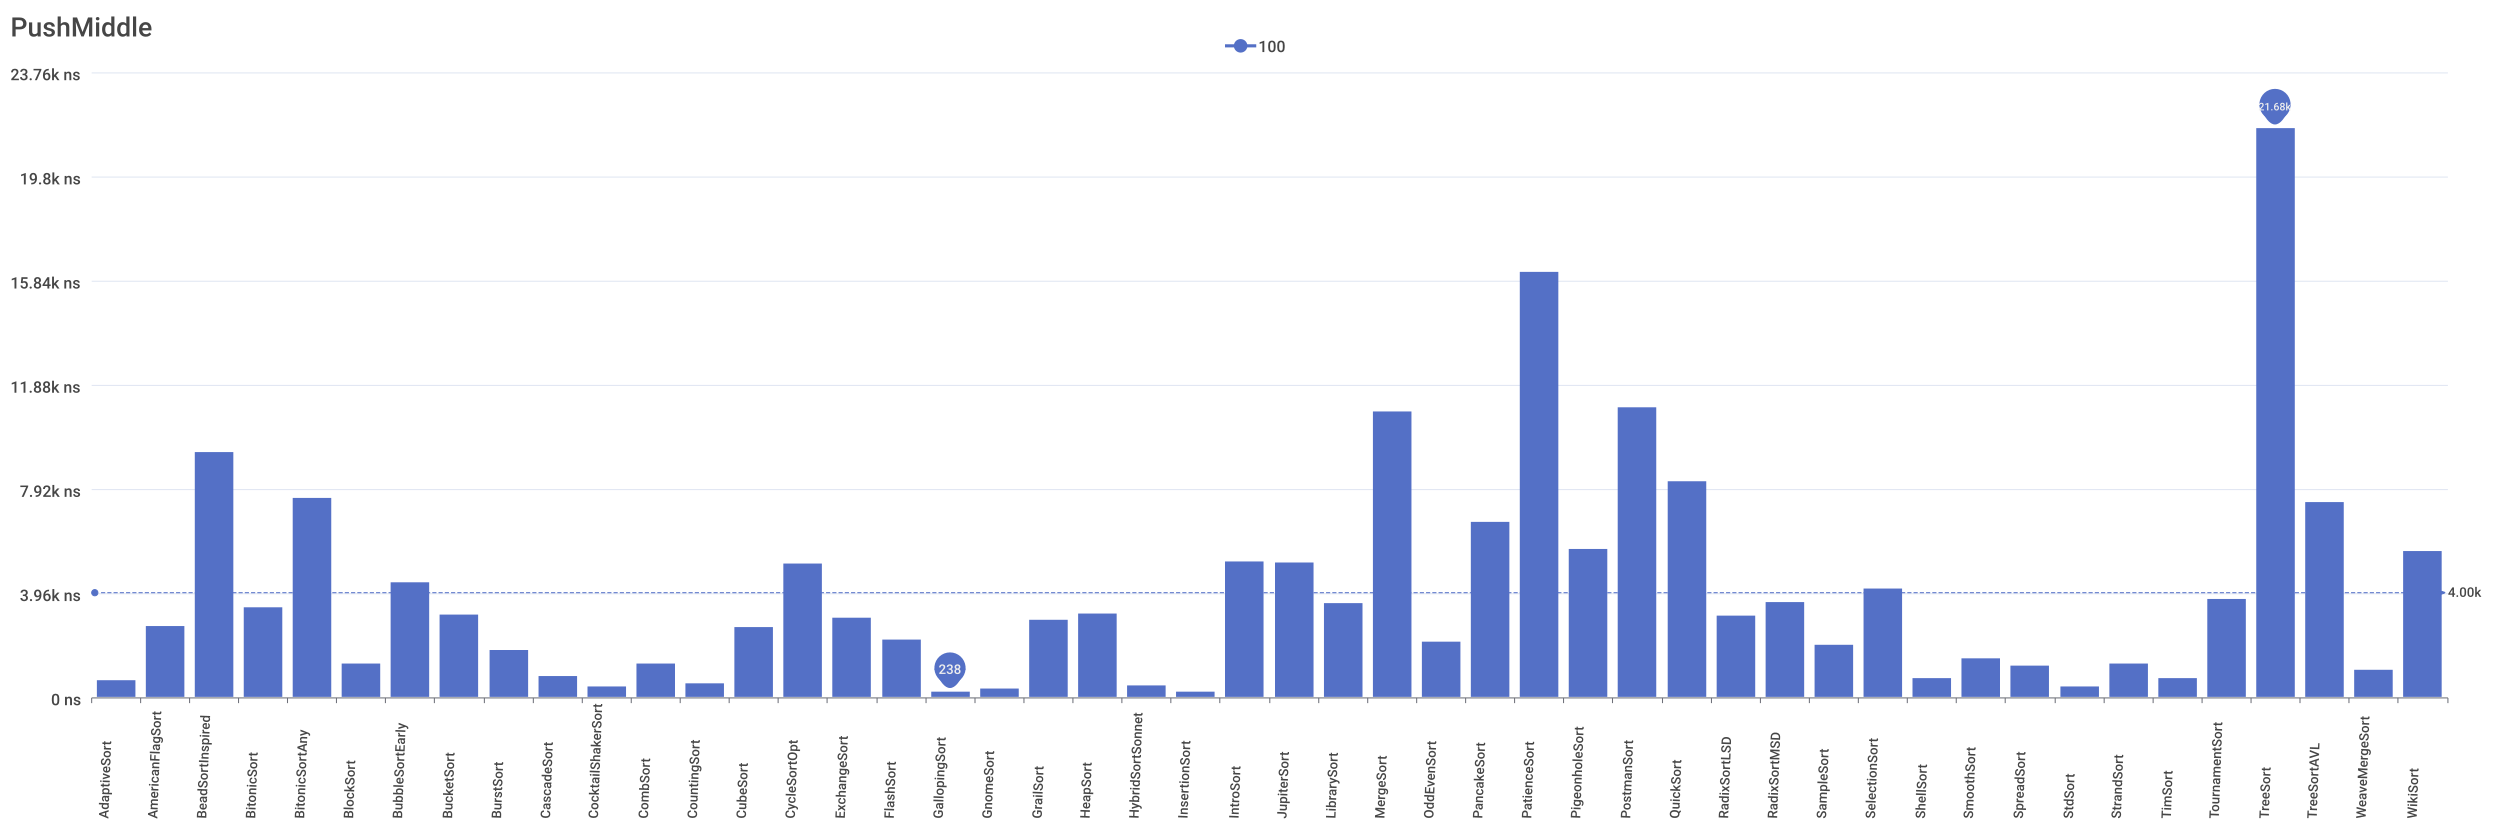
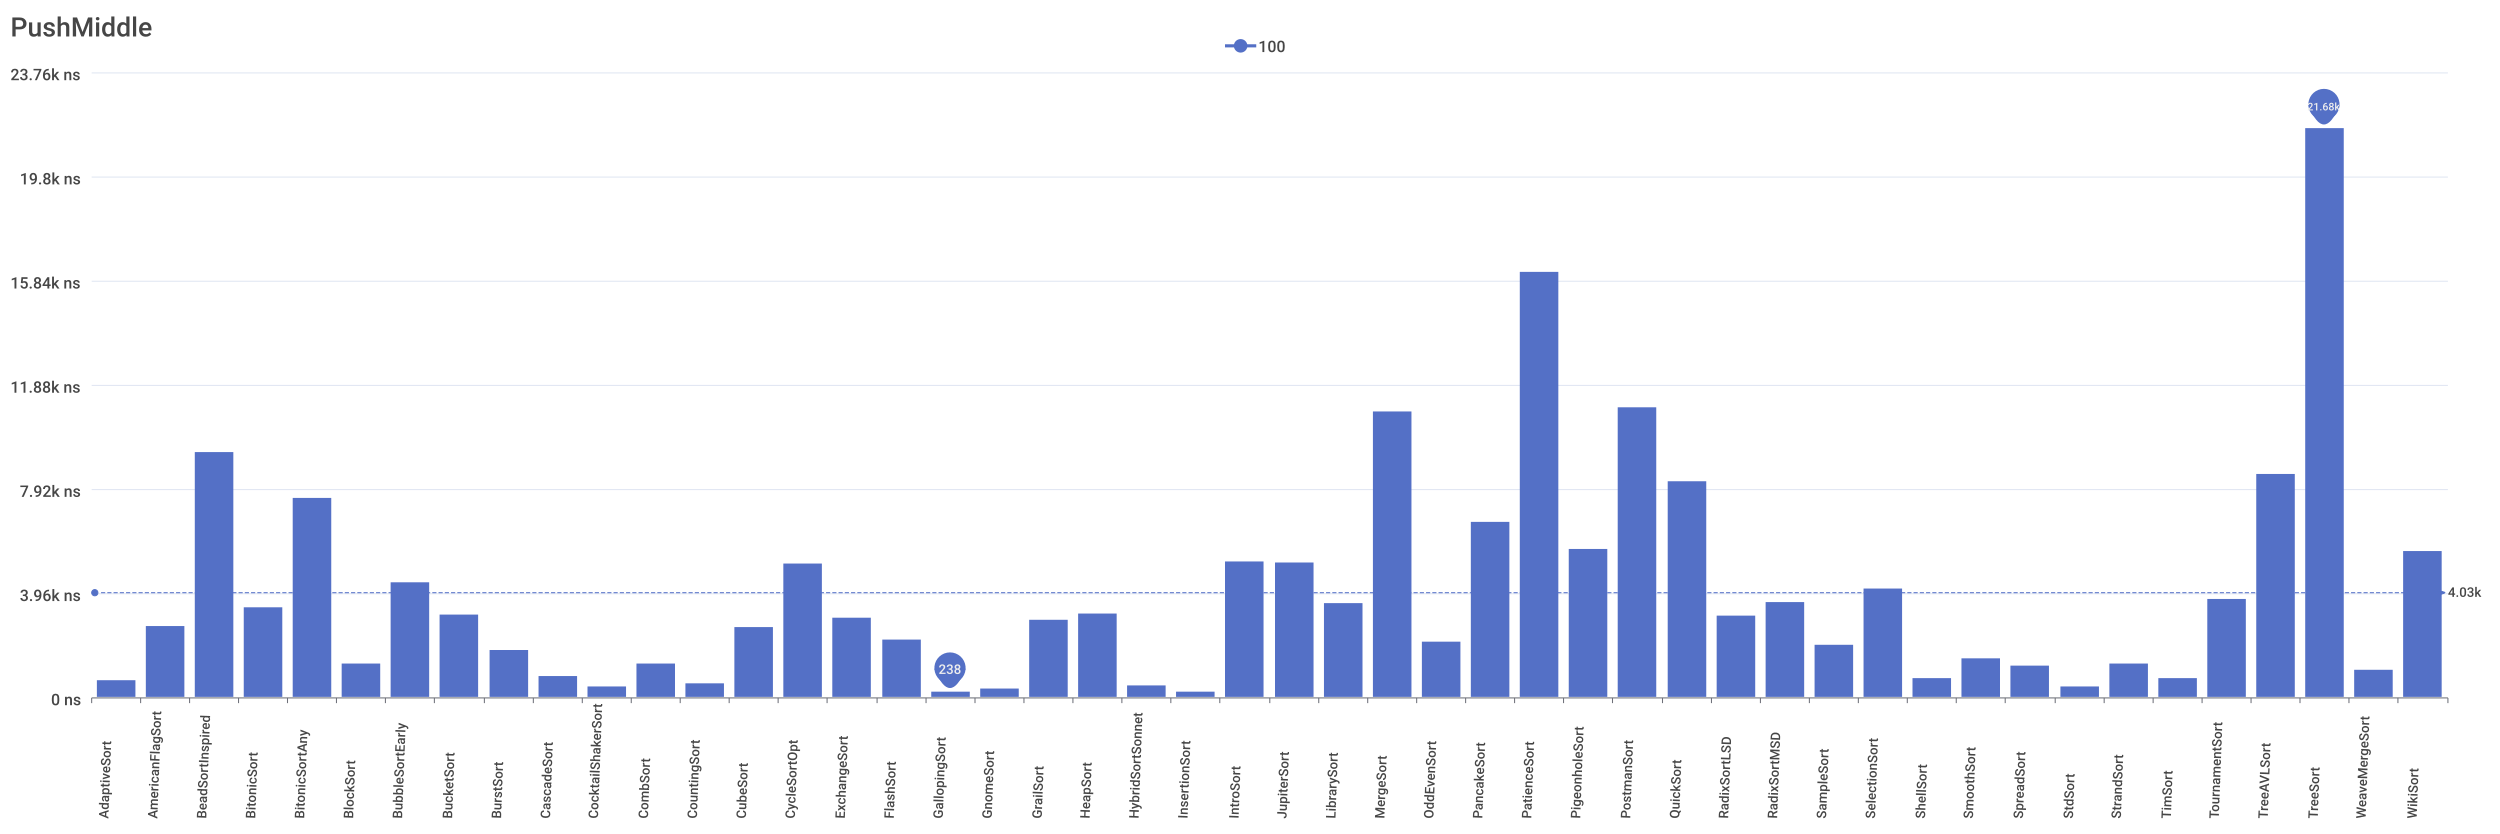
<svg xmlns="http://www.w3.org/2000/svg" width="2400" height="800">\n<path d="M 0 0 L 2400 0 L 2400 800 L 0 800 L 0 0" style="stroke-width:0;stroke:none;fill:rgba(255,255,255,1.0)" />
  <path d="M 1176 44 L 1206 44" style="stroke-width:3;stroke:rgba(84,112,198,1.0);fill:rgba(84,112,198,1.0)" />
  <circle cx="1191" cy="44" r="5" style="stroke-width:3;stroke:rgba(84,112,198,1.0);fill:rgba(84,112,198,1.0)" />
  <path d="" style="stroke-width:3;stroke:rgba(84,112,198,1.0);fill:rgba(84,112,198,1.0)" />
  <text x="1208" y="50" style="stroke-width:0;stroke:none;fill:rgba(70,70,70,1.0);font-size:15.3px;font-family:'Roboto Medium',sans-serif">100</text>
  <text x="10" y="35" style="stroke-width:0;stroke:none;fill:rgba(70,70,70,1.0);font-size:25.6px;font-family:'Roboto Medium',sans-serif">PushMiddle</text>
  <text x="10" y="77" style="stroke-width:0;stroke:none;fill:rgba(70,70,70,1.0);font-size:15.3px;font-family:'Roboto Medium',sans-serif">23.76k ns</text>
  <text x="19" y="177" style="stroke-width:0;stroke:none;fill:rgba(70,70,70,1.0);font-size:15.3px;font-family:'Roboto Medium',sans-serif">19.8k ns</text>
  <text x="10" y="277" style="stroke-width:0;stroke:none;fill:rgba(70,70,70,1.0);font-size:15.3px;font-family:'Roboto Medium',sans-serif">15.84k ns</text>
  <text x="10" y="377" style="stroke-width:0;stroke:none;fill:rgba(70,70,70,1.0);font-size:15.3px;font-family:'Roboto Medium',sans-serif">11.88k ns</text>
  <text x="19" y="477" style="stroke-width:0;stroke:none;fill:rgba(70,70,70,1.0);font-size:15.3px;font-family:'Roboto Medium',sans-serif">7.92k ns</text>
  <text x="19" y="577" style="stroke-width:0;stroke:none;fill:rgba(70,70,70,1.0);font-size:15.3px;font-family:'Roboto Medium',sans-serif">3.96k ns</text>
  <text x="49" y="677" style="stroke-width:0;stroke:none;fill:rgba(70,70,70,1.0);font-size:15.3px;font-family:'Roboto Medium',sans-serif">0 ns</text>
  <path d="M 88 70 L 2350 70" style="stroke-width:1;stroke:rgba(224,230,242,1.0);fill:none" />
  <path d="M 88 170 L 2350 170" style="stroke-width:1;stroke:rgba(224,230,242,1.0);fill:none" />
  <path d="M 88 270 L 2350 270" style="stroke-width:1;stroke:rgba(224,230,242,1.0);fill:none" />
  <path d="M 88 370 L 2350 370" style="stroke-width:1;stroke:rgba(224,230,242,1.0);fill:none" />
  <path d="M 88 470 L 2350 470" style="stroke-width:1;stroke:rgba(224,230,242,1.0);fill:none" />
  <path d="M 88 570 L 2350 570" style="stroke-width:1;stroke:rgba(224,230,242,1.0);fill:none" />
  <path d="M 88 675 L 88 670" style="stroke-width:1;stroke:rgba(110,112,121,1.0);fill:none" />
  <path d="M 135 675 L 135 670" style="stroke-width:1;stroke:rgba(110,112,121,1.0);fill:none" />
  <path d="M 182 675 L 182 670" style="stroke-width:1;stroke:rgba(110,112,121,1.0);fill:none" />
  <path d="M 229 675 L 229 670" style="stroke-width:1;stroke:rgba(110,112,121,1.0);fill:none" />
  <path d="M 276 675 L 276 670" style="stroke-width:1;stroke:rgba(110,112,121,1.0);fill:none" />
  <path d="M 323 675 L 323 670" style="stroke-width:1;stroke:rgba(110,112,121,1.0);fill:none" />
  <path d="M 370 675 L 370 670" style="stroke-width:1;stroke:rgba(110,112,121,1.0);fill:none" />
  <path d="M 417 675 L 417 670" style="stroke-width:1;stroke:rgba(110,112,121,1.0);fill:none" />
  <path d="M 465 675 L 465 670" style="stroke-width:1;stroke:rgba(110,112,121,1.0);fill:none" />
  <path d="M 512 675 L 512 670" style="stroke-width:1;stroke:rgba(110,112,121,1.0);fill:none" />
  <path d="M 559 675 L 559 670" style="stroke-width:1;stroke:rgba(110,112,121,1.0);fill:none" />
  <path d="M 606 675 L 606 670" style="stroke-width:1;stroke:rgba(110,112,121,1.0);fill:none" />
  <path d="M 653 675 L 653 670" style="stroke-width:1;stroke:rgba(110,112,121,1.0);fill:none" />
  <path d="M 700 675 L 700 670" style="stroke-width:1;stroke:rgba(110,112,121,1.0);fill:none" />
  <path d="M 747 675 L 747 670" style="stroke-width:1;stroke:rgba(110,112,121,1.0);fill:none" />
  <path d="M 794 675 L 794 670" style="stroke-width:1;stroke:rgba(110,112,121,1.0);fill:none" />
  <path d="M 842 675 L 842 670" style="stroke-width:1;stroke:rgba(110,112,121,1.0);fill:none" />
  <path d="M 889 675 L 889 670" style="stroke-width:1;stroke:rgba(110,112,121,1.0);fill:none" />
  <path d="M 936 675 L 936 670" style="stroke-width:1;stroke:rgba(110,112,121,1.0);fill:none" />
  <path d="M 983 675 L 983 670" style="stroke-width:1;stroke:rgba(110,112,121,1.0);fill:none" />
  <path d="M 1030 675 L 1030 670" style="stroke-width:1;stroke:rgba(110,112,121,1.0);fill:none" />
  <path d="M 1077 675 L 1077 670" style="stroke-width:1;stroke:rgba(110,112,121,1.0);fill:none" />
  <path d="M 1124 675 L 1124 670" style="stroke-width:1;stroke:rgba(110,112,121,1.0);fill:none" />
  <path d="M 1171 675 L 1171 670" style="stroke-width:1;stroke:rgba(110,112,121,1.0);fill:none" />
  <path d="M 1219 675 L 1219 670" style="stroke-width:1;stroke:rgba(110,112,121,1.0);fill:none" />
  <path d="M 1266 675 L 1266 670" style="stroke-width:1;stroke:rgba(110,112,121,1.0);fill:none" />
  <path d="M 1313 675 L 1313 670" style="stroke-width:1;stroke:rgba(110,112,121,1.0);fill:none" />
  <path d="M 1360 675 L 1360 670" style="stroke-width:1;stroke:rgba(110,112,121,1.0);fill:none" />
  <path d="M 1407 675 L 1407 670" style="stroke-width:1;stroke:rgba(110,112,121,1.0);fill:none" />
  <path d="M 1454 675 L 1454 670" style="stroke-width:1;stroke:rgba(110,112,121,1.0);fill:none" />
  <path d="M 1501 675 L 1501 670" style="stroke-width:1;stroke:rgba(110,112,121,1.0);fill:none" />
  <path d="M 1548 675 L 1548 670" style="stroke-width:1;stroke:rgba(110,112,121,1.0);fill:none" />
  <path d="M 1596 675 L 1596 670" style="stroke-width:1;stroke:rgba(110,112,121,1.0);fill:none" />
  <path d="M 1643 675 L 1643 670" style="stroke-width:1;stroke:rgba(110,112,121,1.0);fill:none" />
  <path d="M 1690 675 L 1690 670" style="stroke-width:1;stroke:rgba(110,112,121,1.0);fill:none" />
  <path d="M 1737 675 L 1737 670" style="stroke-width:1;stroke:rgba(110,112,121,1.0);fill:none" />
  <path d="M 1784 675 L 1784 670" style="stroke-width:1;stroke:rgba(110,112,121,1.0);fill:none" />
  <path d="M 1831 675 L 1831 670" style="stroke-width:1;stroke:rgba(110,112,121,1.0);fill:none" />
  <path d="M 1878 675 L 1878 670" style="stroke-width:1;stroke:rgba(110,112,121,1.0);fill:none" />
  <path d="M 1925 675 L 1925 670" style="stroke-width:1;stroke:rgba(110,112,121,1.0);fill:none" />
  <path d="M 1973 675 L 1973 670" style="stroke-width:1;stroke:rgba(110,112,121,1.0);fill:none" />
  <path d="M 2020 675 L 2020 670" style="stroke-width:1;stroke:rgba(110,112,121,1.0);fill:none" />
  <path d="M 2067 675 L 2067 670" style="stroke-width:1;stroke:rgba(110,112,121,1.0);fill:none" />
  <path d="M 2114 675 L 2114 670" style="stroke-width:1;stroke:rgba(110,112,121,1.0);fill:none" />
  <path d="M 2161 675 L 2161 670" style="stroke-width:1;stroke:rgba(110,112,121,1.0);fill:none" />
  <path d="M 2208 675 L 2208 670" style="stroke-width:1;stroke:rgba(110,112,121,1.0);fill:none" />
  <path d="M 2255 675 L 2255 670" style="stroke-width:1;stroke:rgba(110,112,121,1.0);fill:none" />
  <path d="M 2302 675 L 2302 670" style="stroke-width:1;stroke:rgba(110,112,121,1.0);fill:none" />
  <path d="M 2350 675 L 2350 670" style="stroke-width:1;stroke:rgba(110,112,121,1.0);fill:none" />
  <path d="M 88 670 L 2350 670" style="stroke-width:1;stroke:rgba(110,112,121,1.0);fill:none" />
  <text x="104" y="786" style="stroke-width:0;stroke:none;fill:rgba(70,70,70,1.0);font-size:12.8px;font-family:'Roboto Medium',sans-serif" transform="rotate(272.15,104,786)">AdaptiveSort</text>
  <text x="151" y="786" style="stroke-width:0;stroke:none;fill:rgba(70,70,70,1.0);font-size:12.8px;font-family:'Roboto Medium',sans-serif" transform="rotate(272.15,151,786)">AmericanFlagSort</text>
  <text x="198" y="786" style="stroke-width:0;stroke:none;fill:rgba(70,70,70,1.0);font-size:12.8px;font-family:'Roboto Medium',sans-serif" transform="rotate(272.15,198,786)">BeadSortInspired</text>
  <text x="245" y="786" style="stroke-width:0;stroke:none;fill:rgba(70,70,70,1.0);font-size:12.8px;font-family:'Roboto Medium',sans-serif" transform="rotate(272.15,245,786)">BitonicSort</text>
  <text x="292" y="786" style="stroke-width:0;stroke:none;fill:rgba(70,70,70,1.0);font-size:12.8px;font-family:'Roboto Medium',sans-serif" transform="rotate(272.15,292,786)">BitonicSortAny</text>
  <text x="339" y="786" style="stroke-width:0;stroke:none;fill:rgba(70,70,70,1.0);font-size:12.8px;font-family:'Roboto Medium',sans-serif" transform="rotate(272.15,339,786)">BlockSort</text>
  <text x="386" y="786" style="stroke-width:0;stroke:none;fill:rgba(70,70,70,1.0);font-size:12.8px;font-family:'Roboto Medium',sans-serif" transform="rotate(272.15,386,786)">BubbleSortEarly</text>
  <text x="434" y="786" style="stroke-width:0;stroke:none;fill:rgba(70,70,70,1.0);font-size:12.8px;font-family:'Roboto Medium',sans-serif" transform="rotate(272.15,434,786)">BucketSort</text>
  <text x="481" y="786" style="stroke-width:0;stroke:none;fill:rgba(70,70,70,1.0);font-size:12.8px;font-family:'Roboto Medium',sans-serif" transform="rotate(272.15,481,786)">BurstSort</text>
  <text x="528" y="786" style="stroke-width:0;stroke:none;fill:rgba(70,70,70,1.0);font-size:12.8px;font-family:'Roboto Medium',sans-serif" transform="rotate(272.15,528,786)">CascadeSort</text>
  <text x="574" y="786" style="stroke-width:0;stroke:none;fill:rgba(70,70,70,1.0);font-size:12.8px;font-family:'Roboto Medium',sans-serif" transform="rotate(272.15,574,786)">CocktailShakerSort</text>
  <text x="622" y="786" style="stroke-width:0;stroke:none;fill:rgba(70,70,70,1.0);font-size:12.8px;font-family:'Roboto Medium',sans-serif" transform="rotate(272.15,622,786)">CombSort</text>
  <text x="669" y="786" style="stroke-width:0;stroke:none;fill:rgba(70,70,70,1.0);font-size:12.8px;font-family:'Roboto Medium',sans-serif" transform="rotate(272.15,669,786)">CountingSort</text>
  <text x="716" y="786" style="stroke-width:0;stroke:none;fill:rgba(70,70,70,1.0);font-size:12.8px;font-family:'Roboto Medium',sans-serif" transform="rotate(272.15,716,786)">CubeSort</text>
  <text x="763" y="786" style="stroke-width:0;stroke:none;fill:rgba(70,70,70,1.0);font-size:12.8px;font-family:'Roboto Medium',sans-serif" transform="rotate(272.15,763,786)">CycleSortOpt</text>
  <text x="811" y="786" style="stroke-width:0;stroke:none;fill:rgba(70,70,70,1.0);font-size:12.8px;font-family:'Roboto Medium',sans-serif" transform="rotate(272.15,811,786)">ExchangeSort</text>
  <text x="858" y="786" style="stroke-width:0;stroke:none;fill:rgba(70,70,70,1.0);font-size:12.8px;font-family:'Roboto Medium',sans-serif" transform="rotate(272.15,858,786)">FlashSort</text>
  <text x="905" y="786" style="stroke-width:0;stroke:none;fill:rgba(70,70,70,1.0);font-size:12.8px;font-family:'Roboto Medium',sans-serif" transform="rotate(272.15,905,786)">GallopingSort</text>
  <text x="952" y="786" style="stroke-width:0;stroke:none;fill:rgba(70,70,70,1.0);font-size:12.8px;font-family:'Roboto Medium',sans-serif" transform="rotate(272.15,952,786)">GnomeSort</text>
  <text x="1000" y="786" style="stroke-width:0;stroke:none;fill:rgba(70,70,70,1.0);font-size:12.8px;font-family:'Roboto Medium',sans-serif" transform="rotate(272.15,1000,786)">GrailSort</text>
  <text x="1046" y="786" style="stroke-width:0;stroke:none;fill:rgba(70,70,70,1.0);font-size:12.8px;font-family:'Roboto Medium',sans-serif" transform="rotate(272.15,1046,786)">HeapSort</text>
  <text x="1093" y="786" style="stroke-width:0;stroke:none;fill:rgba(70,70,70,1.0);font-size:12.8px;font-family:'Roboto Medium',sans-serif" transform="rotate(272.15,1093,786)">HybridSortSonnet</text>
  <text x="1140" y="786" style="stroke-width:0;stroke:none;fill:rgba(70,70,70,1.0);font-size:12.8px;font-family:'Roboto Medium',sans-serif" transform="rotate(272.15,1140,786)">InsertionSort</text>
  <text x="1189" y="786" style="stroke-width:0;stroke:none;fill:rgba(70,70,70,1.0);font-size:12.8px;font-family:'Roboto Medium',sans-serif" transform="rotate(272.15,1189,786)">IntroSort</text>
  <text x="1235" y="786" style="stroke-width:0;stroke:none;fill:rgba(70,70,70,1.0);font-size:12.8px;font-family:'Roboto Medium',sans-serif" transform="rotate(272.15,1235,786)">JupiterSort</text>
  <text x="1282" y="786" style="stroke-width:0;stroke:none;fill:rgba(70,70,70,1.0);font-size:12.8px;font-family:'Roboto Medium',sans-serif" transform="rotate(272.15,1282,786)">LibrarySort</text>
  <text x="1329" y="786" style="stroke-width:0;stroke:none;fill:rgba(70,70,70,1.0);font-size:12.8px;font-family:'Roboto Medium',sans-serif" transform="rotate(272.15,1329,786)">MergeSort</text>
  <text x="1376" y="786" style="stroke-width:0;stroke:none;fill:rgba(70,70,70,1.0);font-size:12.8px;font-family:'Roboto Medium',sans-serif" transform="rotate(272.15,1376,786)">OddEvenSort</text>
  <text x="1423" y="786" style="stroke-width:0;stroke:none;fill:rgba(70,70,70,1.0);font-size:12.8px;font-family:'Roboto Medium',sans-serif" transform="rotate(272.15,1423,786)">PancakeSort</text>
  <text x="1470" y="786" style="stroke-width:0;stroke:none;fill:rgba(70,70,70,1.0);font-size:12.8px;font-family:'Roboto Medium',sans-serif" transform="rotate(272.15,1470,786)">PatienceSort</text>
  <text x="1517" y="786" style="stroke-width:0;stroke:none;fill:rgba(70,70,70,1.0);font-size:12.8px;font-family:'Roboto Medium',sans-serif" transform="rotate(272.15,1517,786)">PigeonholeSort</text>
  <text x="1565" y="786" style="stroke-width:0;stroke:none;fill:rgba(70,70,70,1.0);font-size:12.8px;font-family:'Roboto Medium',sans-serif" transform="rotate(272.15,1565,786)">PostmanSort</text>
  <text x="1612" y="786" style="stroke-width:0;stroke:none;fill:rgba(70,70,70,1.0);font-size:12.8px;font-family:'Roboto Medium',sans-serif" transform="rotate(272.15,1612,786)">QuickSort</text>
  <text x="1659" y="786" style="stroke-width:0;stroke:none;fill:rgba(70,70,70,1.0);font-size:12.8px;font-family:'Roboto Medium',sans-serif" transform="rotate(272.15,1659,786)">RadixSortLSD</text>
  <text x="1706" y="786" style="stroke-width:0;stroke:none;fill:rgba(70,70,70,1.0);font-size:12.8px;font-family:'Roboto Medium',sans-serif" transform="rotate(272.15,1706,786)">RadixSortMSD</text>
  <text x="1753" y="786" style="stroke-width:0;stroke:none;fill:rgba(70,70,70,1.0);font-size:12.8px;font-family:'Roboto Medium',sans-serif" transform="rotate(272.15,1753,786)">SampleSort</text>
  <text x="1800" y="786" style="stroke-width:0;stroke:none;fill:rgba(70,70,70,1.0);font-size:12.8px;font-family:'Roboto Medium',sans-serif" transform="rotate(272.15,1800,786)">SelectionSort</text>
  <text x="1848" y="786" style="stroke-width:0;stroke:none;fill:rgba(70,70,70,1.0);font-size:12.8px;font-family:'Roboto Medium',sans-serif" transform="rotate(272.15,1848,786)">ShellSort</text>
  <text x="1894" y="786" style="stroke-width:0;stroke:none;fill:rgba(70,70,70,1.0);font-size:12.8px;font-family:'Roboto Medium',sans-serif" transform="rotate(272.15,1894,786)">SmoothSort</text>
  <text x="1942" y="786" style="stroke-width:0;stroke:none;fill:rgba(70,70,70,1.0);font-size:12.8px;font-family:'Roboto Medium',sans-serif" transform="rotate(272.15,1942,786)">SpreadSort</text>
  <text x="1990" y="786" style="stroke-width:0;stroke:none;fill:rgba(70,70,70,1.0);font-size:12.8px;font-family:'Roboto Medium',sans-serif" transform="rotate(272.15,1990,786)">StdSort</text>
  <text x="2036" y="786" style="stroke-width:0;stroke:none;fill:rgba(70,70,70,1.0);font-size:12.8px;font-family:'Roboto Medium',sans-serif" transform="rotate(272.15,2036,786)">StrandSort</text>
  <text x="2084" y="786" style="stroke-width:0;stroke:none;fill:rgba(70,70,70,1.0);font-size:12.8px;font-family:'Roboto Medium',sans-serif" transform="rotate(272.15,2084,786)">TimSort</text>
  <text x="2130" y="786" style="stroke-width:0;stroke:none;fill:rgba(70,70,70,1.0);font-size:12.8px;font-family:'Roboto Medium',sans-serif" transform="rotate(272.15,2130,786)">TournamentSort</text>
-   <text x="2178" y="786" style="stroke-width:0;stroke:none;fill:rgba(70,70,70,1.0);font-size:12.8px;font-family:'Roboto Medium',sans-serif" transform="rotate(272.15,2178,786)">TreeSort</text>
-   <text x="2224" y="786" style="stroke-width:0;stroke:none;fill:rgba(70,70,70,1.0);font-size:12.8px;font-family:'Roboto Medium',sans-serif" transform="rotate(272.15,2224,786)">TreeSortAVL</text>
+   <text x="2177" y="786" style="stroke-width:0;stroke:none;fill:rgba(70,70,70,1.0);font-size:12.8px;font-family:'Roboto Medium',sans-serif" transform="rotate(272.15,2177,786)">TreeAVLSort</text>
+   <text x="2225" y="786" style="stroke-width:0;stroke:none;fill:rgba(70,70,70,1.0);font-size:12.8px;font-family:'Roboto Medium',sans-serif" transform="rotate(272.15,2225,786)">TreeSort</text>
  <text x="2271" y="786" style="stroke-width:0;stroke:none;fill:rgba(70,70,70,1.0);font-size:12.8px;font-family:'Roboto Medium',sans-serif" transform="rotate(272.15,2271,786)">WeaveMergeSort</text>
  <text x="2320" y="786" style="stroke-width:0;stroke:none;fill:rgba(70,70,70,1.0);font-size:12.8px;font-family:'Roboto Medium',sans-serif" transform="rotate(272.15,2320,786)">WikiSort</text>
  <path d="M 93 653 L 130 653 L 130 669 L 93 669 L 93 653" style="stroke-width:0;stroke:none;fill:rgba(84,112,198,1.0)" />
  <path d="M 140 601 L 177 601 L 177 669 L 140 669 L 140 601" style="stroke-width:0;stroke:none;fill:rgba(84,112,198,1.0)" />
  <path d="M 187 434 L 224 434 L 224 669 L 187 669 L 187 434" style="stroke-width:0;stroke:none;fill:rgba(84,112,198,1.0)" />
  <path d="M 234 583 L 271 583 L 271 669 L 234 669 L 234 583" style="stroke-width:0;stroke:none;fill:rgba(84,112,198,1.0)" />
  <path d="M 281 478 L 318 478 L 318 669 L 281 669 L 281 478" style="stroke-width:0;stroke:none;fill:rgba(84,112,198,1.0)" />
  <path d="M 328 637 L 365 637 L 365 669 L 328 669 L 328 637" style="stroke-width:0;stroke:none;fill:rgba(84,112,198,1.0)" />
  <path d="M 375 559 L 412 559 L 412 669 L 375 669 L 375 559" style="stroke-width:0;stroke:none;fill:rgba(84,112,198,1.0)" />
  <path d="M 422 590 L 459 590 L 459 669 L 422 669 L 422 590" style="stroke-width:0;stroke:none;fill:rgba(84,112,198,1.0)" />
  <path d="M 470 624 L 507 624 L 507 669 L 470 669 L 470 624" style="stroke-width:0;stroke:none;fill:rgba(84,112,198,1.0)" />
  <path d="M 517 649 L 554 649 L 554 669 L 517 669 L 517 649" style="stroke-width:0;stroke:none;fill:rgba(84,112,198,1.0)" />
  <path d="M 564 659 L 601 659 L 601 669 L 564 669 L 564 659" style="stroke-width:0;stroke:none;fill:rgba(84,112,198,1.0)" />
  <path d="M 611 637 L 648 637 L 648 669 L 611 669 L 611 637" style="stroke-width:0;stroke:none;fill:rgba(84,112,198,1.0)" />
  <path d="M 658 656 L 695 656 L 695 669 L 658 669 L 658 656" style="stroke-width:0;stroke:none;fill:rgba(84,112,198,1.0)" />
  <path d="M 705 602 L 742 602 L 742 669 L 705 669 L 705 602" style="stroke-width:0;stroke:none;fill:rgba(84,112,198,1.0)" />
  <path d="M 752 541 L 789 541 L 789 669 L 752 669 L 752 541" style="stroke-width:0;stroke:none;fill:rgba(84,112,198,1.0)" />
  <path d="M 799 593 L 836 593 L 836 669 L 799 669 L 799 593" style="stroke-width:0;stroke:none;fill:rgba(84,112,198,1.0)" />
  <path d="M 847 614 L 884 614 L 884 669 L 847 669 L 847 614" style="stroke-width:0;stroke:none;fill:rgba(84,112,198,1.0)" />
  <path d="M 894 664 L 931 664 L 931 669 L 894 669 L 894 664" style="stroke-width:0;stroke:none;fill:rgba(84,112,198,1.0)" />
  <path d="M 941 661 L 978 661 L 978 669 L 941 669 L 941 661" style="stroke-width:0;stroke:none;fill:rgba(84,112,198,1.0)" />
  <path d="M 988 595 L 1025 595 L 1025 669 L 988 669 L 988 595" style="stroke-width:0;stroke:none;fill:rgba(84,112,198,1.0)" />
  <path d="M 1035 589 L 1072 589 L 1072 669 L 1035 669 L 1035 589" style="stroke-width:0;stroke:none;fill:rgba(84,112,198,1.0)" />
  <path d="M 1082 658 L 1119 658 L 1119 669 L 1082 669 L 1082 658" style="stroke-width:0;stroke:none;fill:rgba(84,112,198,1.0)" />
  <path d="M 1129 664 L 1166 664 L 1166 669 L 1129 669 L 1129 664" style="stroke-width:0;stroke:none;fill:rgba(84,112,198,1.0)" />
  <path d="M 1176 539 L 1213 539 L 1213 669 L 1176 669 L 1176 539" style="stroke-width:0;stroke:none;fill:rgba(84,112,198,1.0)" />
  <path d="M 1224 540 L 1261 540 L 1261 669 L 1224 669 L 1224 540" style="stroke-width:0;stroke:none;fill:rgba(84,112,198,1.0)" />
  <path d="M 1271 579 L 1308 579 L 1308 669 L 1271 669 L 1271 579" style="stroke-width:0;stroke:none;fill:rgba(84,112,198,1.0)" />
  <path d="M 1318 395 L 1355 395 L 1355 669 L 1318 669 L 1318 395" style="stroke-width:0;stroke:none;fill:rgba(84,112,198,1.0)" />
  <path d="M 1365 616 L 1402 616 L 1402 669 L 1365 669 L 1365 616" style="stroke-width:0;stroke:none;fill:rgba(84,112,198,1.0)" />
  <path d="M 1412 501 L 1449 501 L 1449 669 L 1412 669 L 1412 501" style="stroke-width:0;stroke:none;fill:rgba(84,112,198,1.0)" />
  <path d="M 1459 261 L 1496 261 L 1496 669 L 1459 669 L 1459 261" style="stroke-width:0;stroke:none;fill:rgba(84,112,198,1.0)" />
  <path d="M 1506 527 L 1543 527 L 1543 669 L 1506 669 L 1506 527" style="stroke-width:0;stroke:none;fill:rgba(84,112,198,1.0)" />
  <path d="M 1553 391 L 1590 391 L 1590 669 L 1553 669 L 1553 391" style="stroke-width:0;stroke:none;fill:rgba(84,112,198,1.0)" />
  <path d="M 1601 462 L 1638 462 L 1638 669 L 1601 669 L 1601 462" style="stroke-width:0;stroke:none;fill:rgba(84,112,198,1.0)" />
  <path d="M 1648 591 L 1685 591 L 1685 669 L 1648 669 L 1648 591" style="stroke-width:0;stroke:none;fill:rgba(84,112,198,1.0)" />
  <path d="M 1695 578 L 1732 578 L 1732 669 L 1695 669 L 1695 578" style="stroke-width:0;stroke:none;fill:rgba(84,112,198,1.0)" />
  <path d="M 1742 619 L 1779 619 L 1779 669 L 1742 669 L 1742 619" style="stroke-width:0;stroke:none;fill:rgba(84,112,198,1.0)" />
  <path d="M 1789 565 L 1826 565 L 1826 669 L 1789 669 L 1789 565" style="stroke-width:0;stroke:none;fill:rgba(84,112,198,1.0)" />
  <path d="M 1836 651 L 1873 651 L 1873 669 L 1836 669 L 1836 651" style="stroke-width:0;stroke:none;fill:rgba(84,112,198,1.0)" />
  <path d="M 1883 632 L 1920 632 L 1920 669 L 1883 669 L 1883 632" style="stroke-width:0;stroke:none;fill:rgba(84,112,198,1.0)" />
  <path d="M 1930 639 L 1967 639 L 1967 669 L 1930 669 L 1930 639" style="stroke-width:0;stroke:none;fill:rgba(84,112,198,1.0)" />
  <path d="M 1978 659 L 2015 659 L 2015 669 L 1978 669 L 1978 659" style="stroke-width:0;stroke:none;fill:rgba(84,112,198,1.0)" />
  <path d="M 2025 637 L 2062 637 L 2062 669 L 2025 669 L 2025 637" style="stroke-width:0;stroke:none;fill:rgba(84,112,198,1.0)" />
  <path d="M 2072 651 L 2109 651 L 2109 669 L 2072 669 L 2072 651" style="stroke-width:0;stroke:none;fill:rgba(84,112,198,1.0)" />
  <path d="M 2119 575 L 2156 575 L 2156 669 L 2119 669 L 2119 575" style="stroke-width:0;stroke:none;fill:rgba(84,112,198,1.0)" />
-   <path d="M 2166 123 L 2203 123 L 2203 669 L 2166 669 L 2166 123" style="stroke-width:0;stroke:none;fill:rgba(84,112,198,1.0)" />
-   <path d="M 2213 482 L 2250 482 L 2250 669 L 2213 669 L 2213 482" style="stroke-width:0;stroke:none;fill:rgba(84,112,198,1.0)" />
+   <path d="M 2166 455 L 2203 455 L 2203 669 L 2166 669 L 2166 455" style="stroke-width:0;stroke:none;fill:rgba(84,112,198,1.0)" />
+   <path d="M 2213 123 L 2250 123 L 2250 669 L 2213 669 L 2213 123" style="stroke-width:0;stroke:none;fill:rgba(84,112,198,1.0)" />
  <path d="M 2260 643 L 2297 643 L 2297 669 L 2260 669 L 2260 643" style="stroke-width:0;stroke:none;fill:rgba(84,112,198,1.0)" />
  <path d="M 2307 529 L 2344 529 L 2344 669 L 2307 669 L 2307 529" style="stroke-width:0;stroke:none;fill:rgba(84,112,198,1.0)" />
-   <path d="M 2181 115 A 15 15 330.00 1 1 2187 115 L 2184 101 Z" style="stroke-width:0;stroke:none;fill:rgba(84,112,198,1.0)" />
-   <path d="M 2169 101 Q2184,138 2199,101 Z" style="stroke-width:0;stroke:none;fill:rgba(84,112,198,1.0)" />
-   <text x="2168" y="106" style="stroke-width:0;stroke:none;fill:rgba(238,238,238,1.0);font-size:10.2px;font-family:'Roboto Medium',sans-serif">21.68k</text>
+   <path d="M 2228 115 A 15 15 330.00 1 1 2234 115 L 2231 101 Z" style="stroke-width:0;stroke:none;fill:rgba(84,112,198,1.0)" />
+   <path d="M 2216 101 Q2231,138 2246,101 Z" style="stroke-width:0;stroke:none;fill:rgba(84,112,198,1.0)" />
+   <text x="2215" y="106" style="stroke-width:0;stroke:none;fill:rgba(238,238,238,1.0);font-size:10.2px;font-family:'Roboto Medium',sans-serif">21.68k</text>
  <path d="M 909 656 A 15 15 330.00 1 1 915 656 L 912 642 Z" style="stroke-width:0;stroke:none;fill:rgba(84,112,198,1.0)" />
  <path d="M 897 642 Q912,679 927,642 Z" style="stroke-width:0;stroke:none;fill:rgba(84,112,198,1.0)" />
  <text x="901" y="647" style="stroke-width:0;stroke:none;fill:rgba(238,238,238,1.0);font-size:12.8px;font-family:'Roboto Medium',sans-serif">238</text>
  <circle cx="91" cy="569" r="3" style="stroke-width:1;stroke:rgba(84,112,198,1.0);fill:rgba(84,112,198,1.0)" />
  <path stroke-dasharray="4.0, 2.0" d="" style="stroke-width:1;stroke:rgba(84,112,198,1.0);fill:rgba(84,112,198,1.0)" />
  <path stroke-dasharray="4.0, 2.0" d="M 97 569 L 2332 569" style="stroke-width:1;stroke:rgba(84,112,198,1.0);fill:rgba(84,112,198,1.0)" />
  <path stroke-dasharray="4.0, 2.0" d="M 2332 564 L 2348 569 L 2332 574 L 2337 569 L 2332 564" style="stroke-width:1;stroke:rgba(84,112,198,1.0);fill:rgba(84,112,198,1.0)" />
-   <text x="2350" y="573" style="stroke-width:0;stroke:none;fill:rgba(70,70,70,1.0);font-size:12.8px;font-family:'Roboto Medium',sans-serif">4.00k</text>
+   <text x="2350" y="573" style="stroke-width:0;stroke:none;fill:rgba(70,70,70,1.0);font-size:12.8px;font-family:'Roboto Medium',sans-serif">4.03k</text>
</svg>
